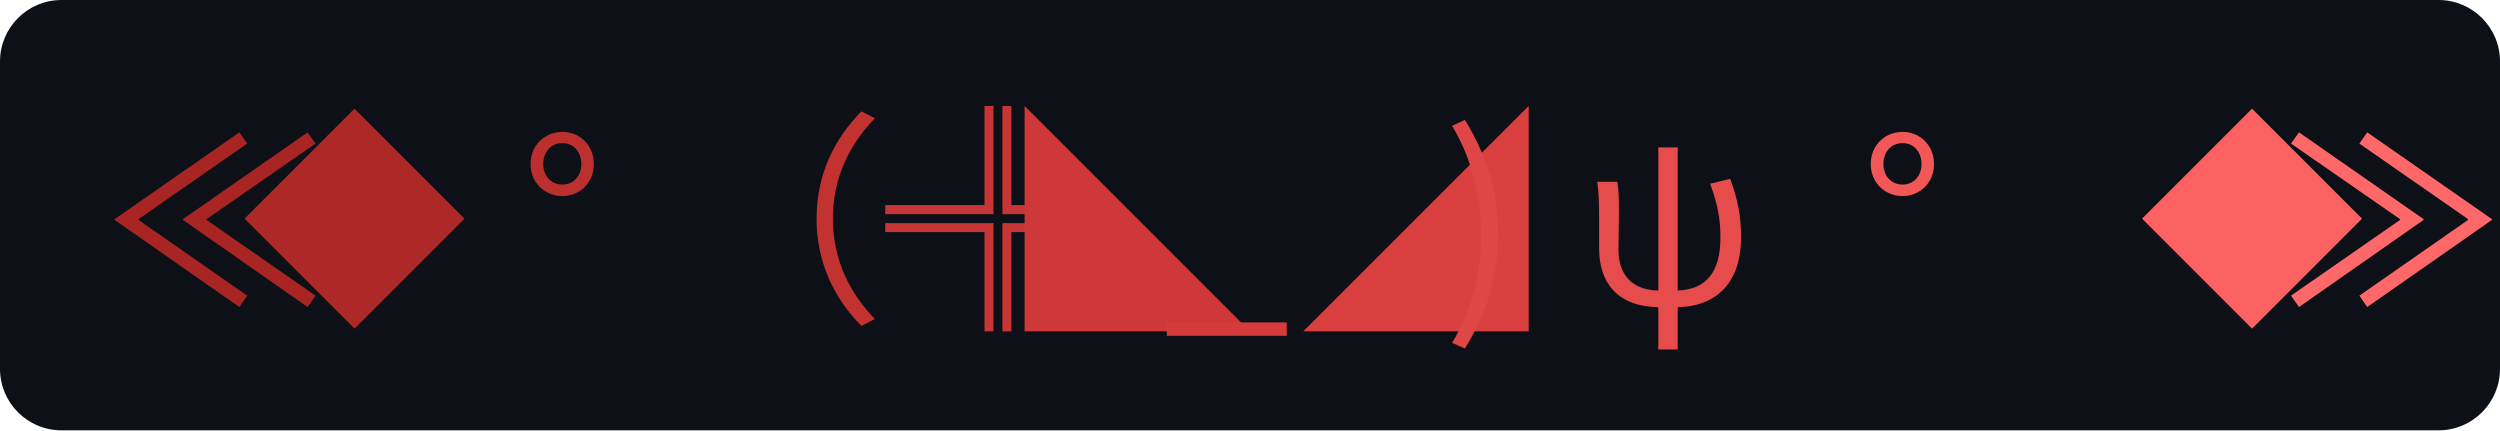
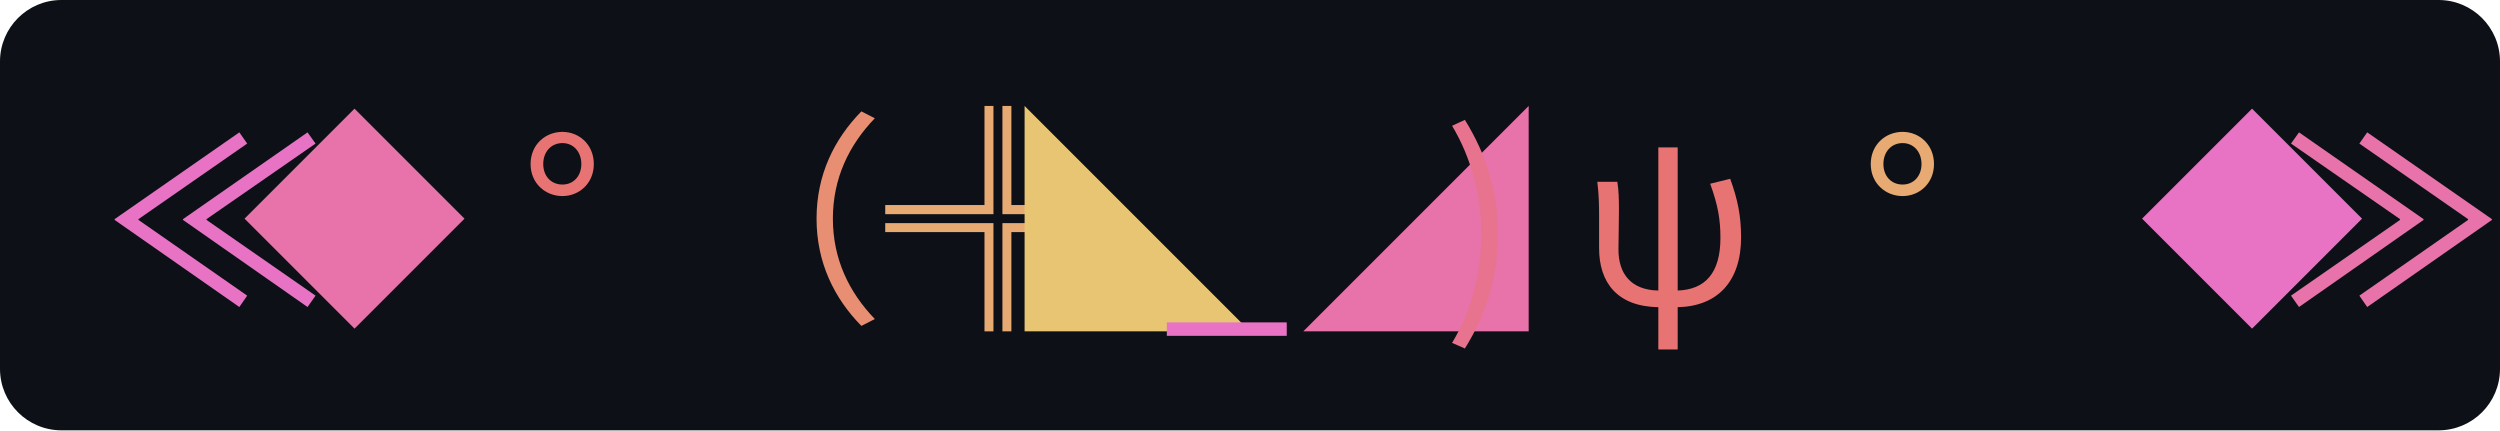
<svg xmlns="http://www.w3.org/2000/svg" width="244" height="42" viewBox="0 0 244 42" role="img">
  <rect width="100%" height="100%" rx="6" fill="#0d1117" />
  <g font-family="'Segoe UI Symbol','Malgun Gothic','Noto Sans CJK KR','Apple SD Gothic Neo','Noto Sans Symbols 2','DejaVu Sans',monospace" font-size="22" dominant-baseline="middle">
-     <text x="10.0" y="22.0" fill="#a82524">≪</text>
-     <text x="23.6" y="22.0" fill="#ae2827">◆</text>
-     <text x="37.2" y="22.0" fill="#b52b2b"> </text>
-     <text x="50.8" y="22.0" fill="#bb2f2e">°</text>
-     <text x="64.4" y="22.0" fill="#c23231">（</text>
-     <text x="86.4" y="22.0" fill="#c83535">╬</text>
-     <text x="100.0" y="22.0" fill="#ce3838">◣</text>
-     <text x="113.6" y="22.0" fill="#d53b3b">_</text>
-     <text x="127.2" y="22.0" fill="#db4040">◢</text>
-     <text x="140.8" y="22.0" fill="#e04646">)</text>
-     <text x="154.4" y="22.0" fill="#e64c4c">ψ</text>
-     <text x="168.0" y="22.0" fill="#ec5151"> </text>
-     <text x="181.6" y="22.0" fill="#f15757">°</text>
-     <text x="195.2" y="22.0" fill="#f75c5c"> </text>
-     <text x="208.8" y="22.0" fill="#fd6262">◆</text>
-     <text x="222.4" y="22.0" fill="#ff6868">≫</text>
+     <text x="10.0" y="22.0" fill="#e873c5">≪</text>
+     <text x="23.6" y="22.0" fill="#e873aa">◆</text>
+     <text x="37.2" y="22.0" fill="#e8738e"> </text>
+     <text x="50.8" y="22.0" fill="#e87373">°</text>
+     <text x="64.4" y="22.0" fill="#e88e73">（</text>
+     <text x="86.4" y="22.0" fill="#e8aa73">╬</text>
+     <text x="100.0" y="22.0" fill="#e8c573">◣</text>
+     <text x="113.6" y="22.0" fill="#e873c5">_</text>
+     <text x="127.2" y="22.0" fill="#e873aa">◢</text>
+     <text x="140.8" y="22.0" fill="#e8738e">)</text>
+     <text x="154.4" y="22.0" fill="#e87373">ψ</text>
+     <text x="168.0" y="22.0" fill="#e88e73"> </text>
+     <text x="181.6" y="22.0" fill="#e8aa73">°</text>
+     <text x="195.2" y="22.0" fill="#e8c573"> </text>
+     <text x="208.8" y="22.0" fill="#e873c5">◆</text>
+     <text x="222.4" y="22.0" fill="#e873aa">≫</text>
  </g>
</svg>
